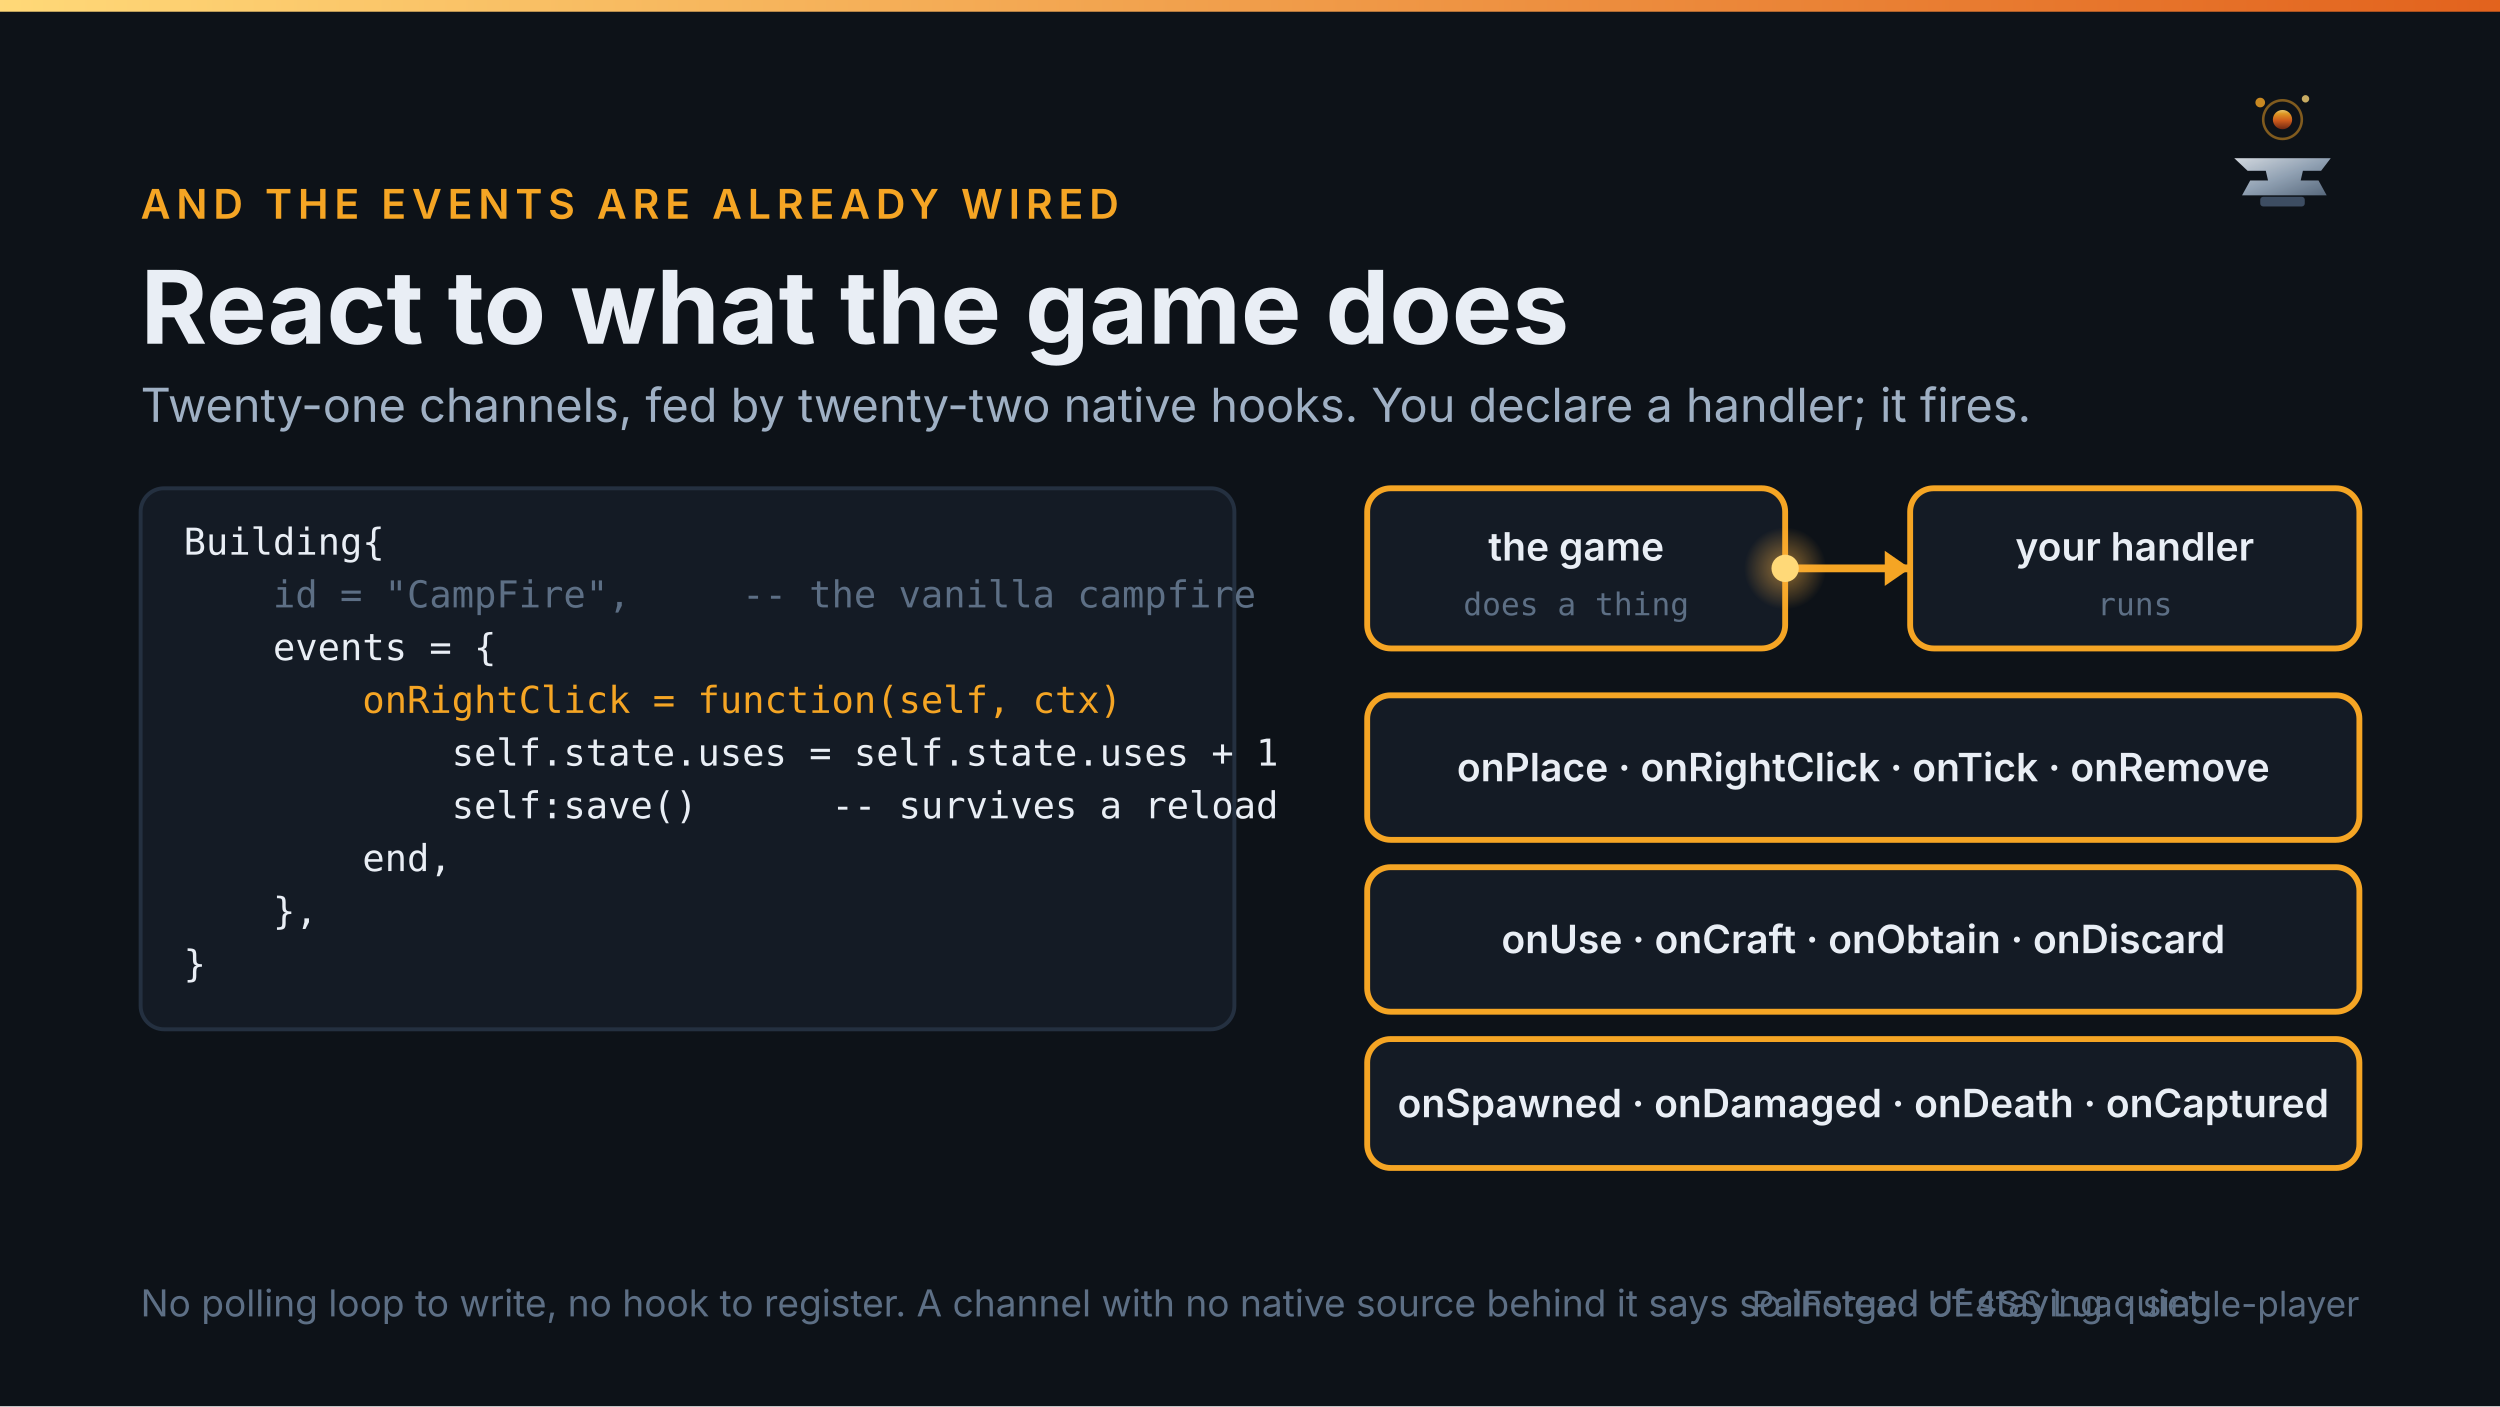
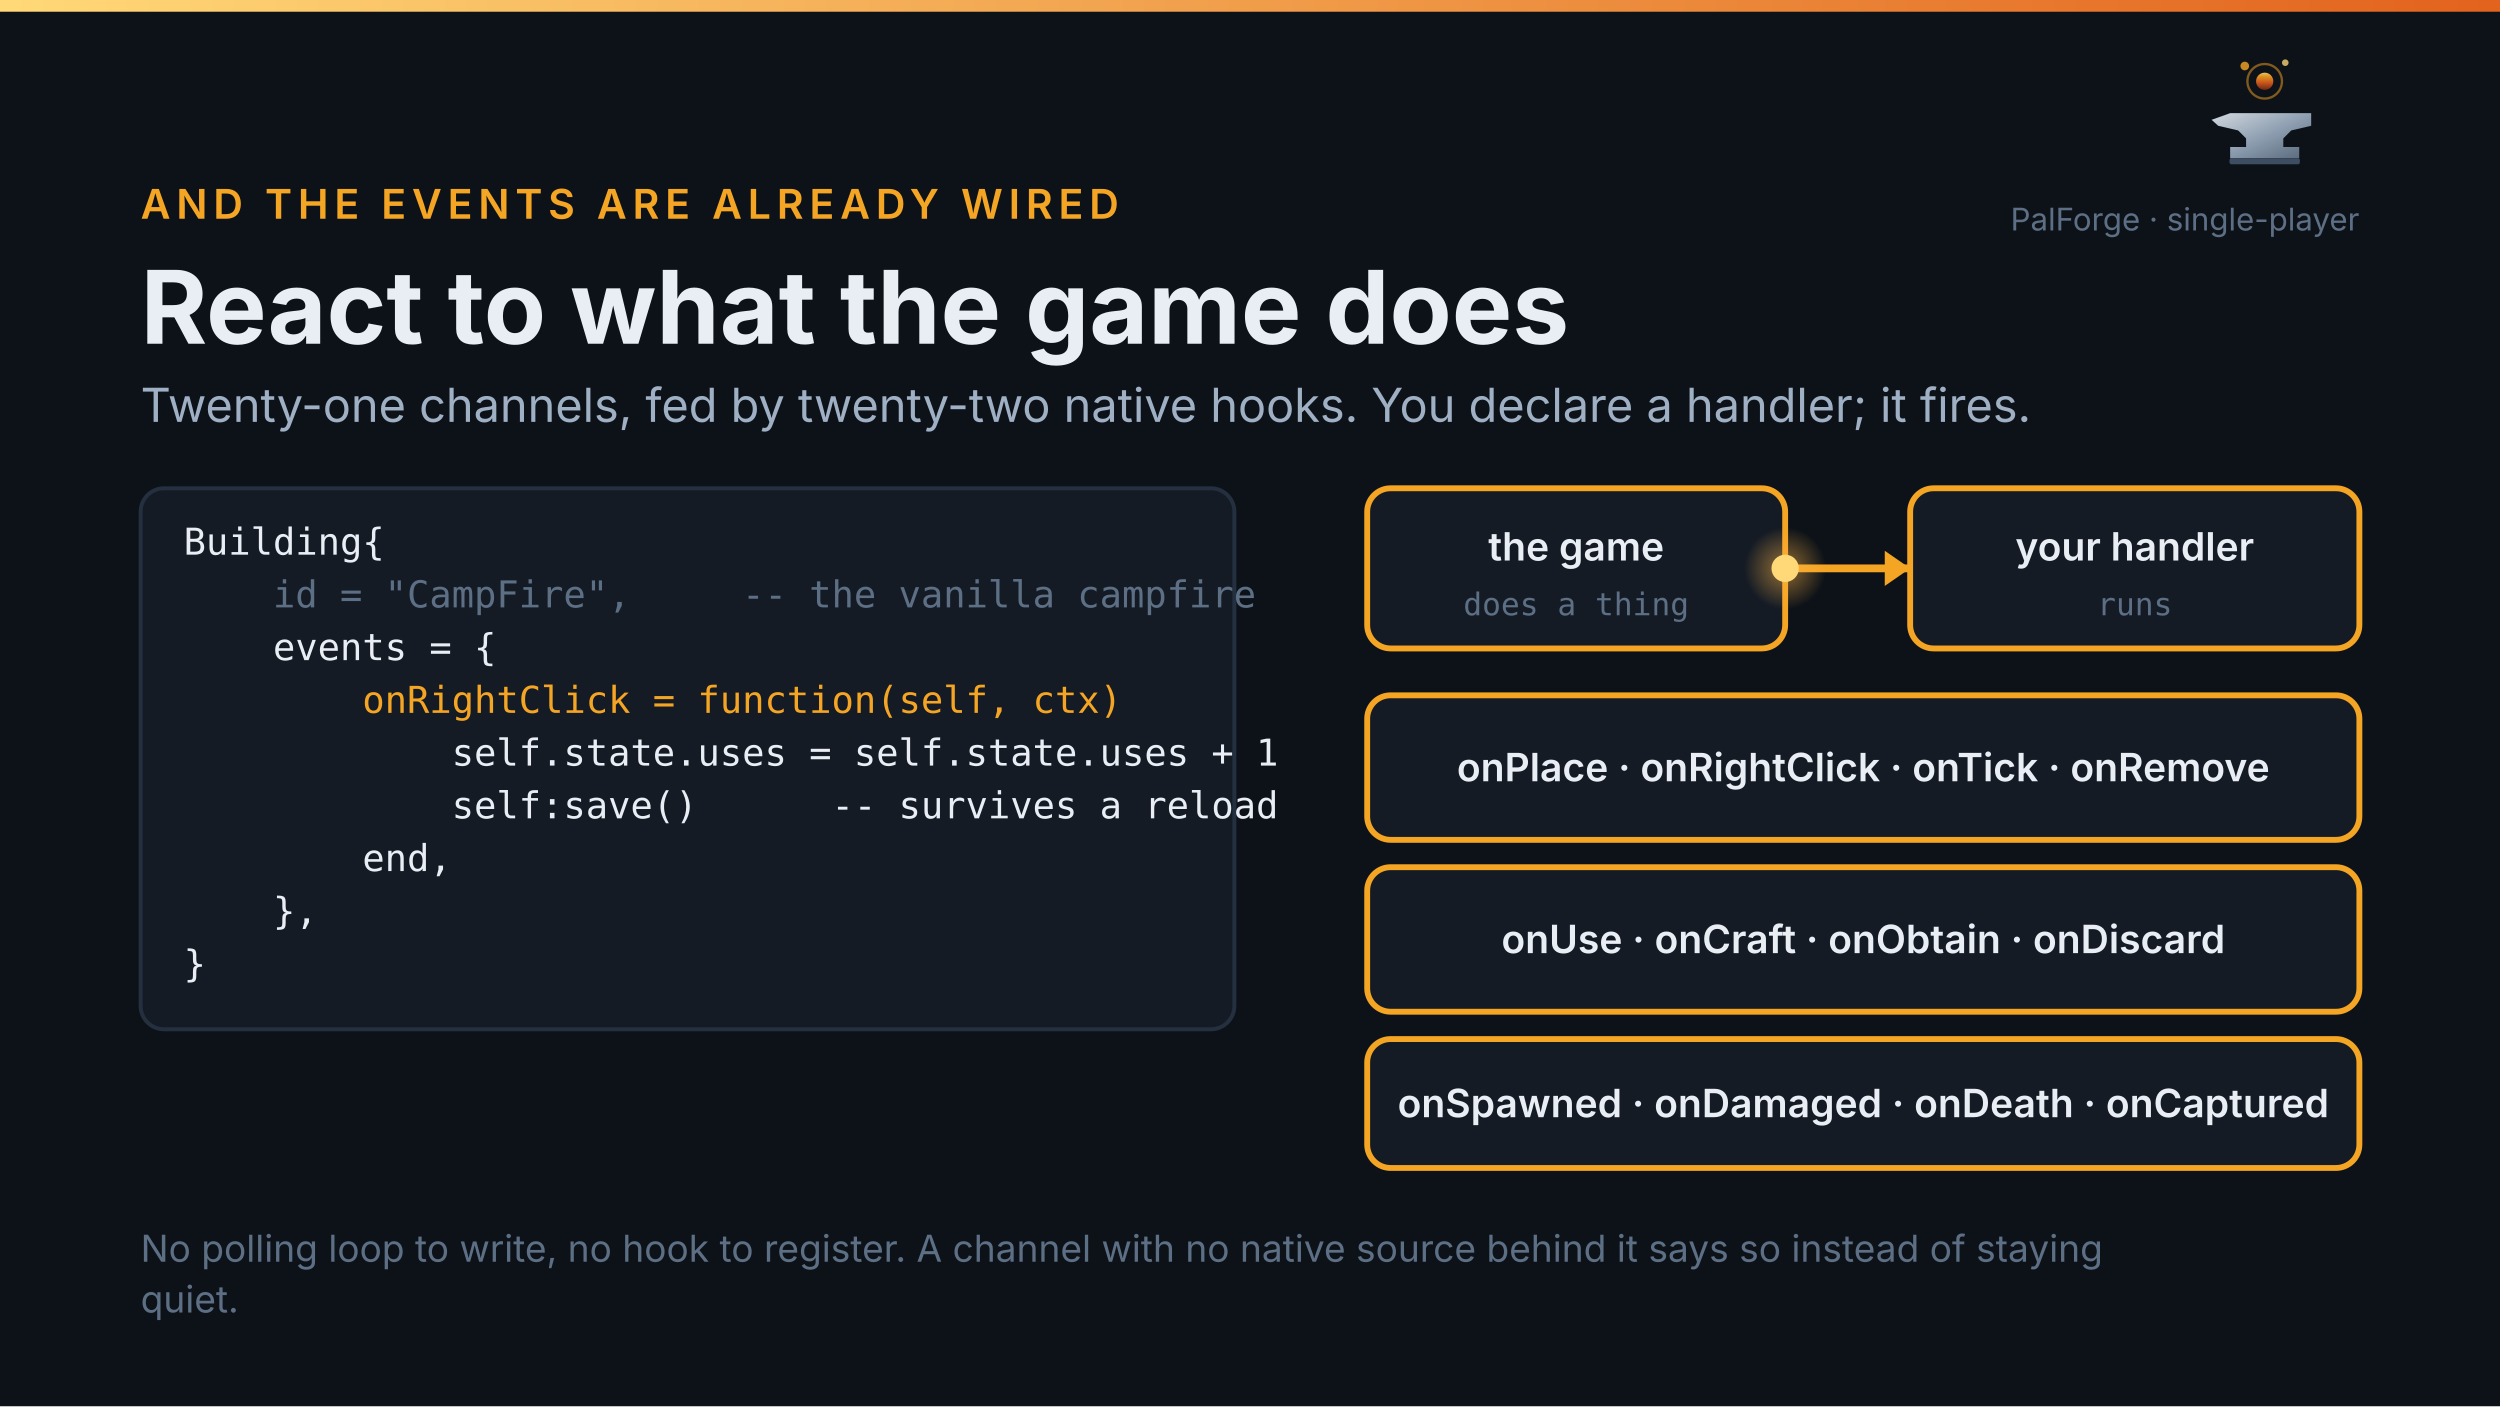
<svg xmlns="http://www.w3.org/2000/svg" viewBox="0 0 1280 720" width="1280" height="720" role="img" aria-label="PalForge — React to what the game does">
  <defs>
    <linearGradient id="heat" x1="0" y1="1" x2="0" y2="0">
      <stop offset="0" stop-color="#7a2a12" />
      <stop offset="0.45" stop-color="#e2621d" />
      <stop offset="0.8" stop-color="#f5a524" />
      <stop offset="1" stop-color="#ffd978" />
    </linearGradient>
    <linearGradient id="steel" x1="0" y1="0" x2="1" y2="1">
      <stop offset="0" stop-color="#e9eef5" />
      <stop offset="0.5" stop-color="#9fb0c4" />
      <stop offset="1" stop-color="#5d6f85" />
    </linearGradient>
    <linearGradient id="wire" x1="0" y1="0" x2="1" y2="0">
      <stop offset="0" stop-color="#ffd978" />
      <stop offset="1" stop-color="#e2621d" />
    </linearGradient>
    <radialGradient id="glow" cx="0.5" cy="0.5" r="0.5">
      <stop offset="0" stop-color="#ffb545" stop-opacity="0.55" />
      <stop offset="1" stop-color="#ffb545" stop-opacity="0" />
    </radialGradient>
  </defs>
  <rect width="1280" height="720" fill="#0d1218" />
  <rect x="0" y="0" width="1280" height="6" fill="url(#wire)" />
-   <g transform="translate(1120,24) scale(0.19)" opacity="0.9">
-     <path d="M126 300 h260 l-26 34 h-49 l-6 26 h48 l22 40 H147 l22-40 h48 l-6-26 h-49 z" fill="url(#steel)" />
-     <rect x="196" y="404" width="120" height="26" rx="8" fill="#43536a" />
-     <circle cx="256" cy="196" r="26" fill="url(#heat)" />
-     <circle cx="196" cy="150" r="13" fill="#f5a524" opacity="0.9" />
-     <circle cx="318" cy="140" r="10" fill="#ffd978" opacity="0.85" />
-     <circle cx="256" cy="196" r="52" fill="none" stroke="#f5a524" stroke-width="7" opacity="0.55" />
+   <g transform="translate(1116,10) scale(0.17)" opacity="0.9">
+     <path d="M96 302 L152 282 L396 282 L396 320 L336 334 L312 358 L312 384 L360 384 L360 418 L152 418 L152 384 L200 384 L200 358 L176 334 L116 320 Z" fill="url(#steel)" />
+     <rect x="150" y="418" width="212" height="18" rx="6" fill="#43536a" />
+     <circle cx="256" cy="186" r="26" fill="url(#heat)" />
+     <circle cx="196" cy="140" r="13" fill="#f5a524" opacity="0.9" />
+     <circle cx="318" cy="130" r="10" fill="#ffd978" opacity="0.85" />
+     <circle cx="256" cy="186" r="52" fill="none" stroke="#f5a524" stroke-width="7" opacity="0.55" />
  </g>
+   <text x="1208" y="118" text-anchor="end" font-family="Segoe UI, Inter, Helvetica, Arial, sans-serif" font-size="16" fill="#5d6f85">PalForge · single-player</text>
  <text x="72" y="112" font-family="Segoe UI, Inter, Helvetica, Arial, sans-serif" font-size="21" font-weight="600" fill="#f5a524" letter-spacing="3">AND THE EVENTS ARE ALREADY WIRED</text>
  <text x="72" y="176" font-family="Segoe UI, Inter, Helvetica, Arial, sans-serif" font-size="52" font-weight="700" fill="#e9eef5">React to what the game does</text>
  <text x="72" y="216" font-family="Segoe UI, Inter, Helvetica, Arial, sans-serif" font-size="24" fill="#9fb0c4">Twenty-one channels, fed by twenty-two native hooks. You declare a handler; it fires.</text>
  <rect x="72" y="250" width="560" height="277" rx="12" fill="#141b25" stroke="#243040" stroke-width="2" />
  <text x="94" y="284" font-family="Cascadia Mono, Consolas, DejaVu Sans Mono, monospace" font-size="19" fill="#e9eef5" xml:space="preserve">Building{</text>
  <text x="94" y="311" font-family="Cascadia Mono, Consolas, DejaVu Sans Mono, monospace" font-size="19" fill="#5d6f85" xml:space="preserve">    id = "CampFire",     -- the vanilla campfire</text>
  <text x="94" y="338" font-family="Cascadia Mono, Consolas, DejaVu Sans Mono, monospace" font-size="19" fill="#e9eef5" xml:space="preserve">    events = {</text>
  <text x="94" y="365" font-family="Cascadia Mono, Consolas, DejaVu Sans Mono, monospace" font-size="19" fill="#f5a524" xml:space="preserve">        onRightClick = function(self, ctx)</text>
  <text x="94" y="392" font-family="Cascadia Mono, Consolas, DejaVu Sans Mono, monospace" font-size="19" fill="#e9eef5" xml:space="preserve">            self.state.uses = self.state.uses + 1</text>
  <text x="94" y="419" font-family="Cascadia Mono, Consolas, DejaVu Sans Mono, monospace" font-size="19" fill="#e9eef5" xml:space="preserve">            self:save()      -- survives a reload</text>
  <text x="94" y="446" font-family="Cascadia Mono, Consolas, DejaVu Sans Mono, monospace" font-size="19" fill="#e9eef5" xml:space="preserve">        end,</text>
  <text x="94" y="473" font-family="Cascadia Mono, Consolas, DejaVu Sans Mono, monospace" font-size="19" fill="#e9eef5" xml:space="preserve">    },</text>
  <text x="94" y="500" font-family="Cascadia Mono, Consolas, DejaVu Sans Mono, monospace" font-size="19" fill="#e9eef5" xml:space="preserve">}</text>
  <rect x="700" y="250" width="214" height="82" rx="12" fill="#141b25" stroke="#f5a524" stroke-width="3" />
  <text x="807" y="287" text-anchor="middle" font-family="Segoe UI, Inter, Helvetica, Arial, sans-serif" font-size="20" font-weight="600" fill="#e9eef5">the game</text>
  <text x="807" y="315" text-anchor="middle" font-family="Cascadia Mono, Consolas, DejaVu Sans Mono, monospace" font-size="16" fill="#5d6f85">does a thing</text>
  <path d="M914 291 L978 291" stroke="#f5a524" stroke-width="4" stroke-linecap="round" />
  <path d="M965 282 L978 291 L965 300 Z" fill="#f5a524" />
  <rect x="978" y="250" width="230" height="82" rx="12" fill="#141b25" stroke="#f5a524" stroke-width="3" />
  <text x="1093" y="287" text-anchor="middle" font-family="Segoe UI, Inter, Helvetica, Arial, sans-serif" font-size="20" font-weight="600" fill="#e9eef5">your handler</text>
  <text x="1093" y="315" text-anchor="middle" font-family="Cascadia Mono, Consolas, DejaVu Sans Mono, monospace" font-size="16" fill="#5d6f85">runs</text>
  <rect x="700" y="356" width="508" height="74" rx="12" fill="#141b25" stroke="#f5a524" stroke-width="3" />
  <text x="954" y="400" text-anchor="middle" font-family="Segoe UI, Inter, Helvetica, Arial, sans-serif" font-size="20" font-weight="600" fill="#e9eef5">onPlace · onRightClick · onTick · onRemove</text>
  <rect x="700" y="444" width="508" height="74" rx="12" fill="#141b25" stroke="#f5a524" stroke-width="3" />
  <text x="954" y="488" text-anchor="middle" font-family="Segoe UI, Inter, Helvetica, Arial, sans-serif" font-size="20" font-weight="600" fill="#e9eef5">onUse · onCraft · onObtain · onDiscard</text>
  <rect x="700" y="532" width="508" height="66" rx="12" fill="#141b25" stroke="#f5a524" stroke-width="3" />
  <text x="954" y="572" text-anchor="middle" font-family="Segoe UI, Inter, Helvetica, Arial, sans-serif" font-size="20" font-weight="600" fill="#e9eef5">onSpawned · onDamaged · onDeath · onCaptured</text>
  <circle cx="914" cy="291" r="21" fill="url(#glow)" />
  <circle cx="914" cy="291" r="7" fill="#ffd978" />
-   <text x="72" y="674" font-family="Segoe UI, Inter, Helvetica, Arial, sans-serif" font-size="19" fill="#5d6f85">No polling loop to write, no hook to register. A channel with no native source behind it says so instead of staying quiet.</text>
-   <text x="1208" y="674" text-anchor="end" font-family="Segoe UI, Inter, Helvetica, Arial, sans-serif" font-size="18" fill="#5d6f85">PalForge · UE4SS Lua · single-player</text>
+   <text x="72" y="646" font-family="Segoe UI, Inter, Helvetica, Arial, sans-serif" font-size="19" fill="#5d6f85">No polling loop to write, no hook to register. A channel with no native source behind it says so instead of staying</text>
+   <text x="72" y="672" font-family="Segoe UI, Inter, Helvetica, Arial, sans-serif" font-size="19" fill="#5d6f85">quiet.</text>
</svg>
